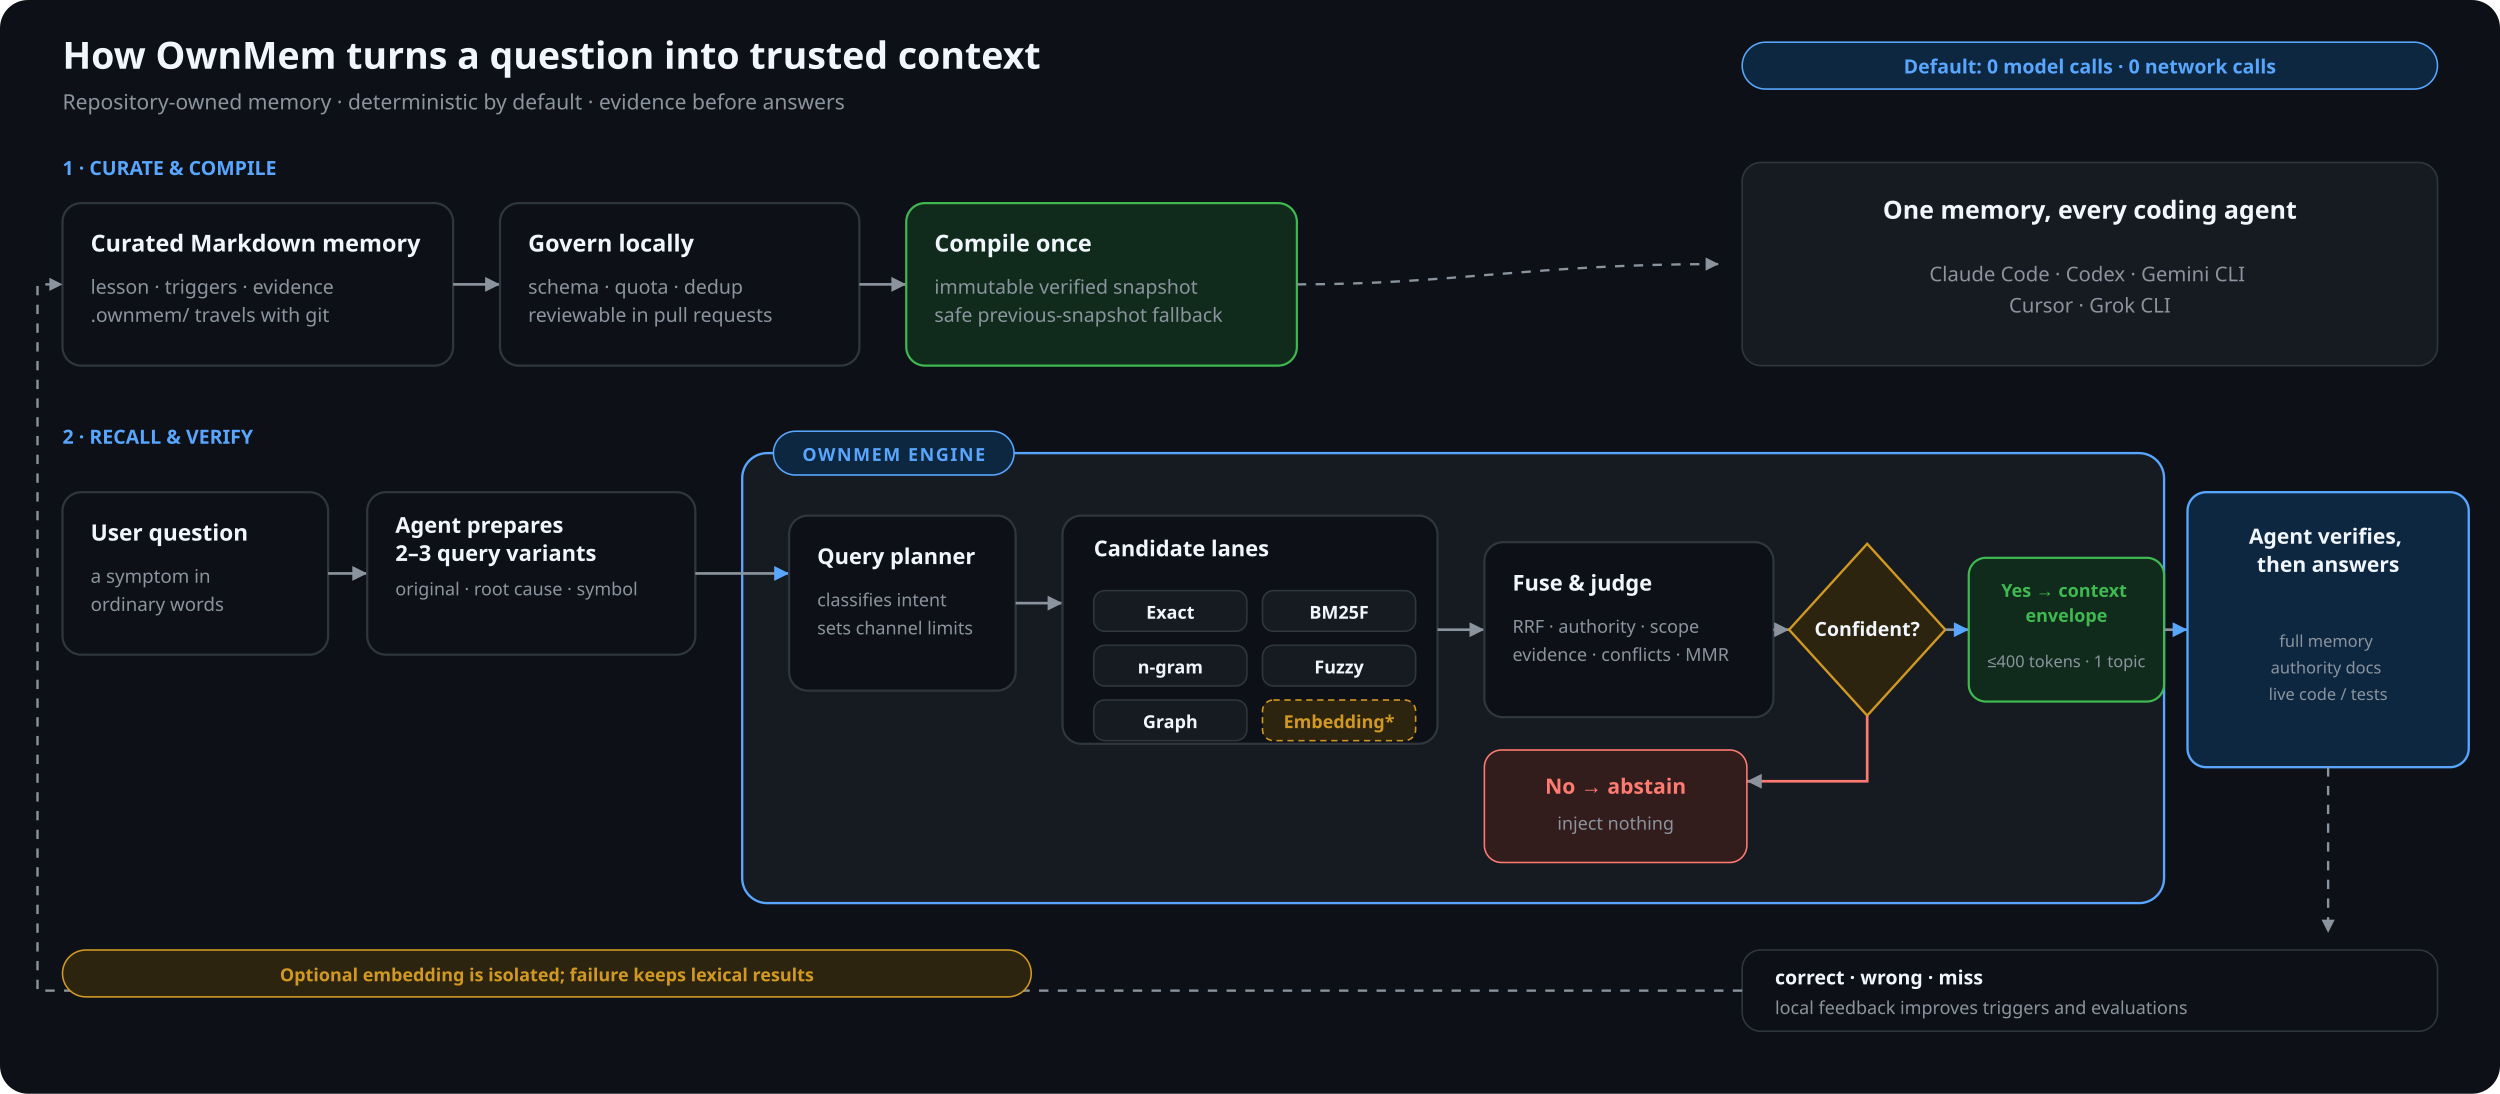
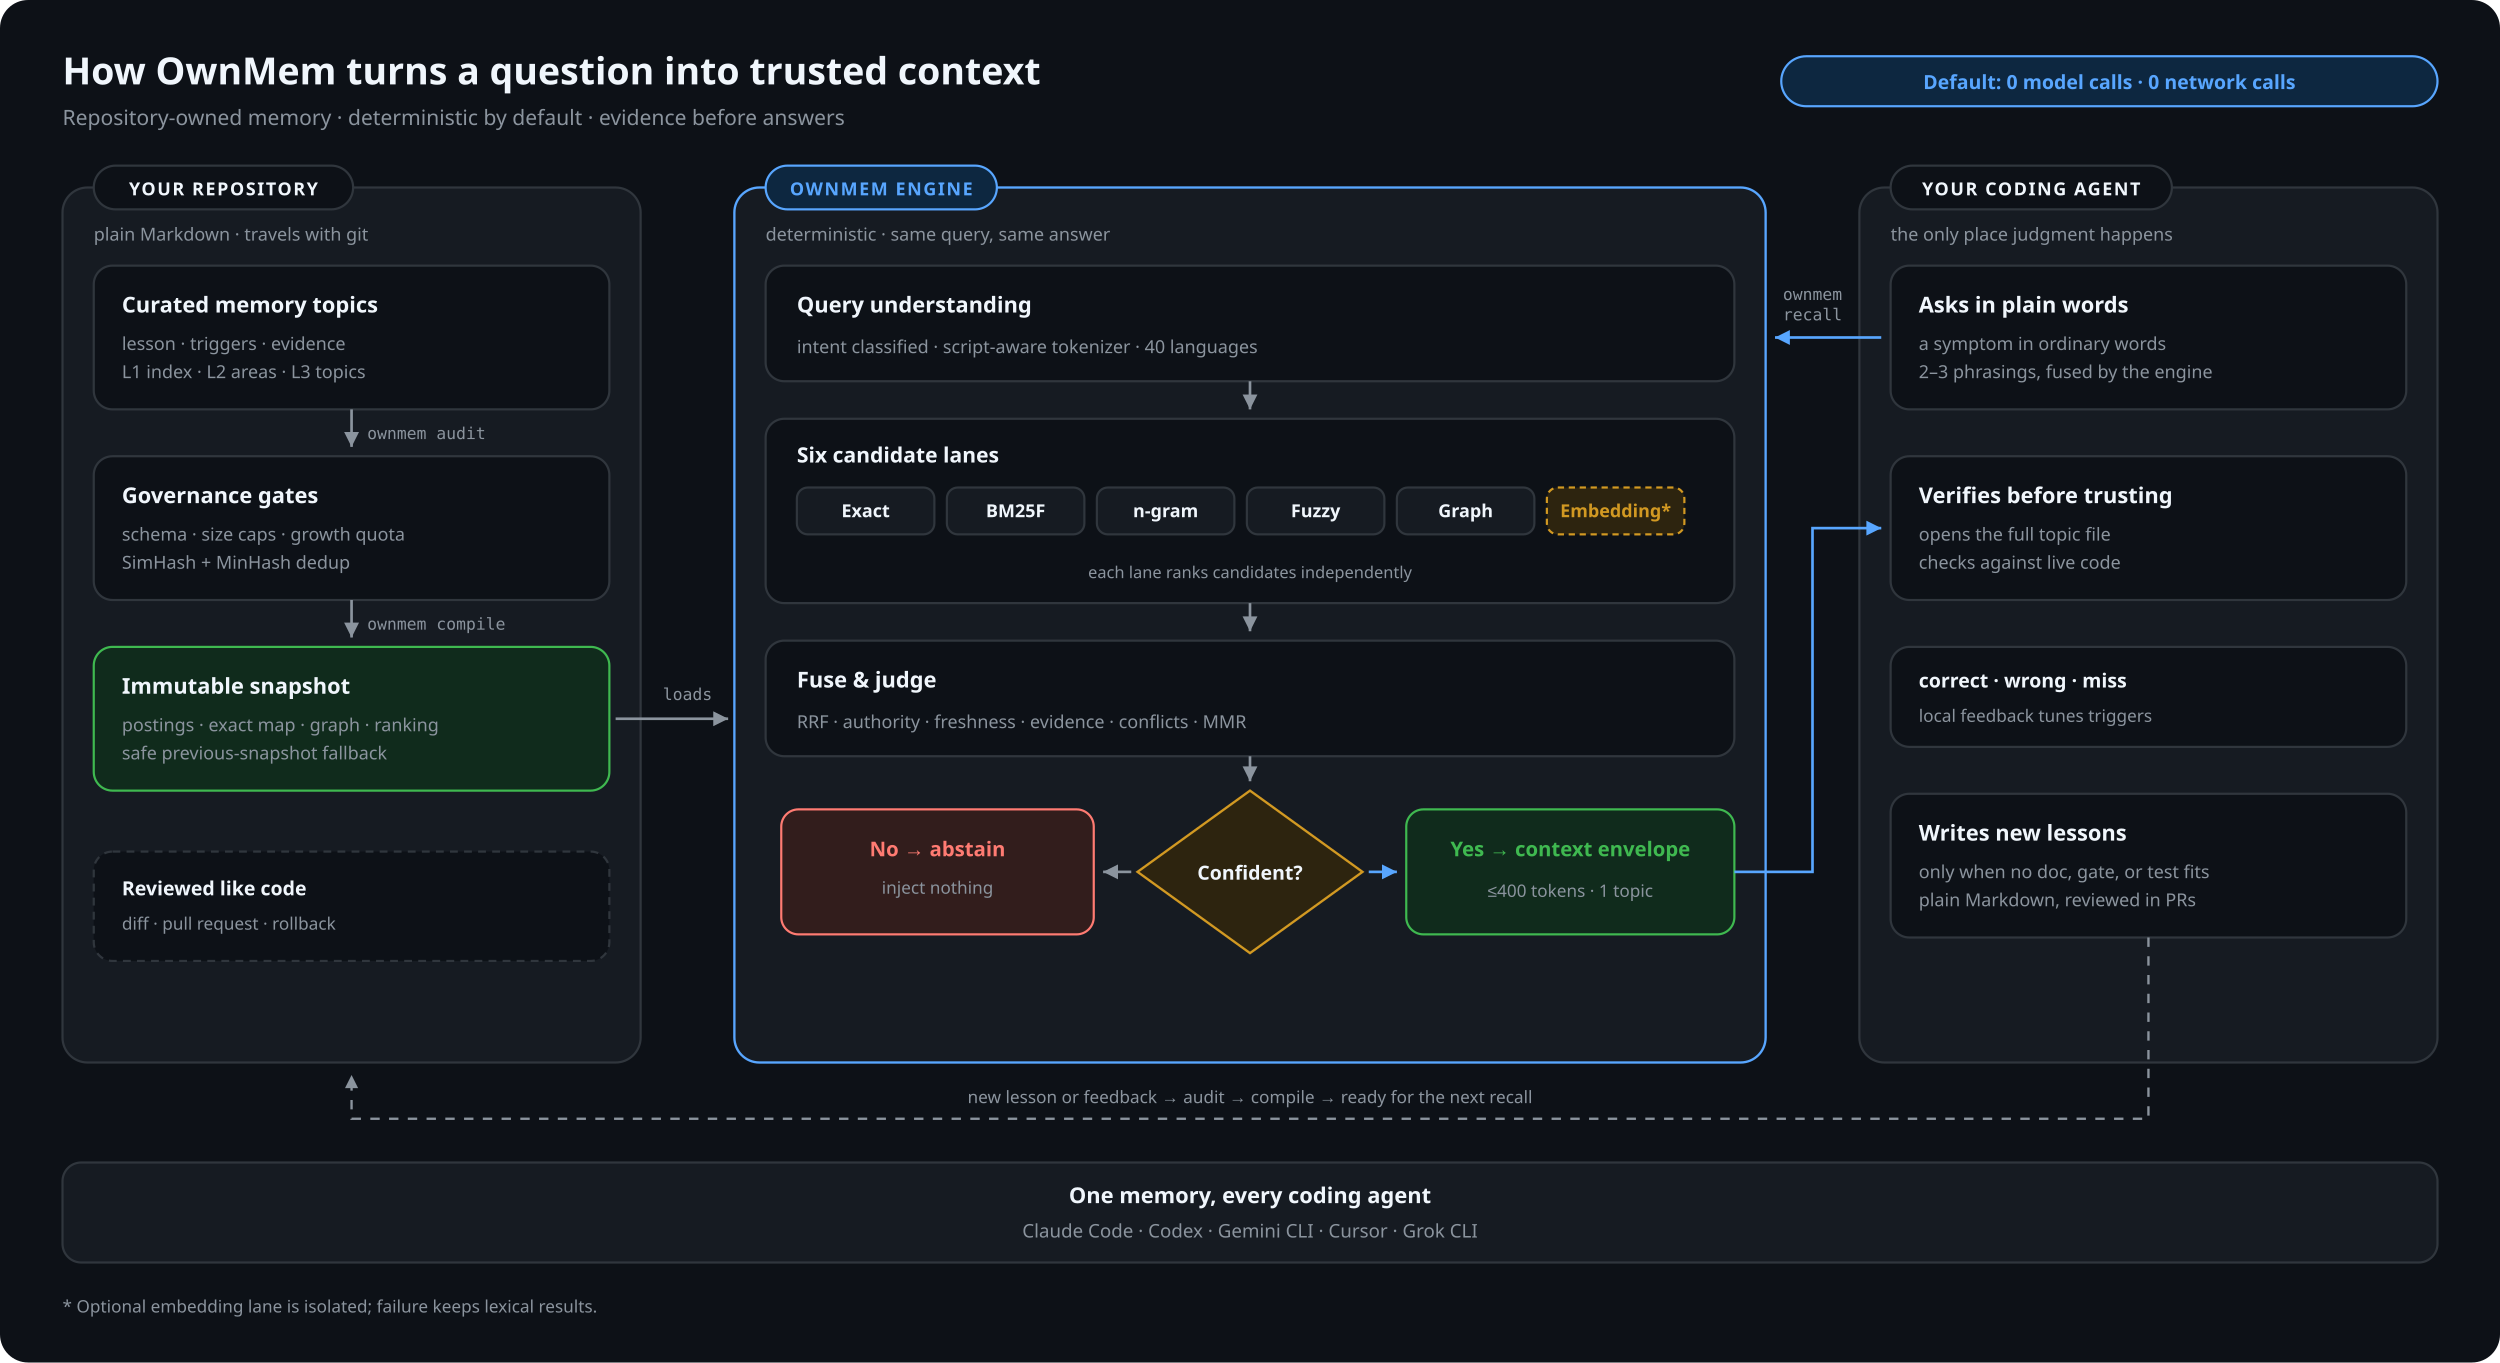
- <svg xmlns="http://www.w3.org/2000/svg" viewBox="0 0 1600 700" role="img" aria-labelledby="title description" font-family="-apple-system, BlinkMacSystemFont, 'Segoe UI', 'Noto Sans', 'Helvetica Neue', Arial, sans-serif">
+ <svg xmlns="http://www.w3.org/2000/svg" viewBox="0 0 1600 872" role="img" aria-labelledby="title description" font-family="-apple-system, BlinkMacSystemFont, 'Segoe UI', 'Noto Sans', 'Helvetica Neue', Arial, sans-serif">
  <defs>
    <marker id="arrow" viewBox="0 0 10 10" refX="8" refY="5" markerWidth="7" markerHeight="7" orient="auto-start-reverse">
      <path d="M 0 1 L 8 5 L 0 9 z" fill="#8b949e" />
    </marker>
-     <marker id="accent-arrow" viewBox="0 0 10 10" refX="8" refY="5" markerWidth="7" markerHeight="7" orient="auto-start-reverse">
+     <marker id="accent" viewBox="0 0 10 10" refX="8" refY="5" markerWidth="7" markerHeight="7" orient="auto-start-reverse">
      <path d="M 0 1 L 8 5 L 0 9 z" fill="#58a6ff" />
    </marker>
  </defs>
-   <rect width="1600" height="700" rx="18" fill="#0d1117" />
-   <text x="40" y="44" text-anchor="start" font-size="24" font-weight="700" fill="#f0f6fc">
-     <tspan x="40" dy="0">How OwnMem turns a question into trusted context</tspan>
-   </text>
-   <text x="40" y="70" text-anchor="start" font-size="13.5" font-weight="400" fill="#8b949e">
-     <tspan x="40" dy="0">Repository-owned memory · deterministic by default · evidence before answers</tspan>
-   </text>
-   <rect x="1115" y="27" width="445" height="30" rx="15" fill="#0d2740" stroke="#58a6ff" />
-   <text x="1337.5" y="47" text-anchor="middle" font-size="12.5" font-weight="600" fill="#58a6ff">Default: 0 model calls · 0 network calls</text>
-   <text x="40" y="112" text-anchor="start" font-size="12.5" font-weight="700" fill="#58a6ff">
-     <tspan x="40" dy="0">1 · CURATE &amp; COMPILE</tspan>
-   </text>
-   <g>
-     <rect x="40" y="130" width="250" height="104" rx="12" fill="#0d1117" stroke="#30363d" stroke-width="1.4" />
-     <text x="58" y="161" text-anchor="start" font-size="15" font-weight="650" fill="#f0f6fc">
-       <tspan x="58" dy="0">Curated Markdown memory</tspan>
-     </text>
-     <text x="58" y="188" text-anchor="start" font-size="12.5" font-weight="400" fill="#8b949e">
-       <tspan x="58" dy="0">lesson · triggers · evidence</tspan>
-       <tspan x="58" dy="18">.ownmem/ travels with git</tspan>
-     </text>
-   </g>
-   <path d="M 290 182 L 320 182" fill="none" stroke="#8b949e" stroke-width="1.7" marker-end="url(#arrow)" />
-   <g>
-     <rect x="320" y="130" width="230" height="104" rx="12" fill="#0d1117" stroke="#30363d" stroke-width="1.4" />
-     <text x="338" y="161" text-anchor="start" font-size="15" font-weight="650" fill="#f0f6fc">
-       <tspan x="338" dy="0">Govern locally</tspan>
-     </text>
-     <text x="338" y="188" text-anchor="start" font-size="12.5" font-weight="400" fill="#8b949e">
-       <tspan x="338" dy="0">schema · quota · dedup</tspan>
-       <tspan x="338" dy="18">reviewable in pull requests</tspan>
-     </text>
-   </g>
-   <path d="M 550 182 L 580 182" fill="none" stroke="#8b949e" stroke-width="1.7" marker-end="url(#arrow)" />
-   <g>
-     <rect x="580" y="130" width="250" height="104" rx="12" fill="#102b1c" stroke="#3fb950" stroke-width="1.4" />
-     <text x="598" y="161" text-anchor="start" font-size="15" font-weight="650" fill="#f0f6fc">
-       <tspan x="598" dy="0">Compile once</tspan>
-     </text>
-     <text x="598" y="188" text-anchor="start" font-size="12.5" font-weight="400" fill="#8b949e">
-       <tspan x="598" dy="0">immutable verified snapshot</tspan>
-       <tspan x="598" dy="18">safe previous-snapshot fallback</tspan>
-     </text>
-   </g>
-   <rect x="1115" y="104" width="445" height="130" rx="12" fill="#161b22" stroke="#30363d" />
-   <text x="1337.5" y="140" text-anchor="middle" font-size="16" font-weight="650" fill="#f0f6fc">
-     <tspan x="1337.5" dy="0">One memory, every coding agent</tspan>
-   </text>
-   <text x="1337.5" y="180" text-anchor="middle" font-size="13" font-weight="400" fill="#8b949e">
-     <tspan x="1337.5" dy="0">Claude Code · Codex · Gemini CLI</tspan>
-     <tspan x="1337.5" dy="20">Cursor · Grok CLI</tspan>
-   </text>
-   <path d="M 830 182 C 930 182 980 169 1100 169" fill="none" stroke="#8b949e" stroke-width="1.5" stroke-dasharray="6 6" marker-end="url(#arrow)" />
-   <text x="40" y="284" text-anchor="start" font-size="12.5" font-weight="700" fill="#58a6ff">
-     <tspan x="40" dy="0">2 · RECALL &amp; VERIFY</tspan>
-   </text>
-   <g>
-     <rect x="40" y="315" width="170" height="104" rx="12" fill="#0d1117" stroke="#30363d" stroke-width="1.4" />
-     <text x="58" y="346" text-anchor="start" font-size="14.5" font-weight="650" fill="#f0f6fc">
-       <tspan x="58" dy="0">User question</tspan>
-     </text>
-     <text x="58" y="373" text-anchor="start" font-size="12" font-weight="400" fill="#8b949e">
-       <tspan x="58" dy="0">a symptom in</tspan>
-       <tspan x="58" dy="18">ordinary words</tspan>
-     </text>
-   </g>
-   <path d="M 210 367 L 235 367" fill="none" stroke="#8b949e" stroke-width="1.7" marker-end="url(#arrow)" />
-   <g>
-     <rect x="235" y="315" width="210" height="104" rx="12" fill="#0d1117" stroke="#30363d" stroke-width="1.4" />
-     <text x="253" y="341" text-anchor="start" font-size="14" font-weight="650" fill="#f0f6fc">
-       <tspan x="253" dy="0">Agent prepares</tspan>
-       <tspan x="253" dy="18">2–3 query variants</tspan>
-     </text>
-     <text x="253" y="381" text-anchor="start" font-size="11.5" font-weight="400" fill="#8b949e">
-       <tspan x="253" dy="0">original · root cause · symbol</tspan>
-     </text>
-   </g>
-   <rect x="475" y="290" width="910" height="288" rx="16" fill="#161b22" stroke="#58a6ff" stroke-width="1.5" />
-   <rect x="495" y="276" width="154" height="28" rx="14" fill="#0d2740" stroke="#58a6ff" />
-   <text x="572" y="295" text-anchor="middle" font-size="11.5" font-weight="700" letter-spacing="1" fill="#58a6ff">OWNMEM ENGINE</text>
-   <path d="M 445 367 L 505 367" fill="none" stroke="#8b949e" stroke-width="1.7" marker-end="url(#accent-arrow)" />
-   <g>
-     <rect x="505" y="330" width="145" height="112" rx="12" fill="#0d1117" stroke="#30363d" stroke-width="1.4" />
-     <text x="523" y="361" text-anchor="start" font-size="14" font-weight="650" fill="#f0f6fc">
-       <tspan x="523" dy="0">Query planner</tspan>
-     </text>
-     <text x="523" y="388" text-anchor="start" font-size="11.5" font-weight="400" fill="#8b949e">
-       <tspan x="523" dy="0">classifies intent</tspan>
-       <tspan x="523" dy="18">sets channel limits</tspan>
-     </text>
-   </g>
-   <path d="M 650 386 L 680 386" fill="none" stroke="#8b949e" stroke-width="1.7" marker-end="url(#arrow)" />
-   <g>
-     <rect x="680" y="330" width="240" height="146" rx="12" fill="#0d1117" stroke="#30363d" stroke-width="1.4" />
-     <text x="700" y="356" text-anchor="start" font-size="14" font-weight="650" fill="#f0f6fc">
-       <tspan x="700" dy="0">Candidate lanes</tspan>
-     </text>
-     <rect x="700" y="378" width="98" height="26" rx="7" fill="#161b22" stroke="#30363d" />
-     <text x="749" y="396" text-anchor="middle" font-size="11.5" font-weight="600" fill="#f0f6fc">Exact</text>
-     <rect x="808" y="378" width="98" height="26" rx="7" fill="#161b22" stroke="#30363d" />
-     <text x="857" y="396" text-anchor="middle" font-size="11.5" font-weight="600" fill="#f0f6fc">BM25F</text>
-     <rect x="700" y="413" width="98" height="26" rx="7" fill="#161b22" stroke="#30363d" />
-     <text x="749" y="431" text-anchor="middle" font-size="11.5" font-weight="600" fill="#f0f6fc">n-gram</text>
-     <rect x="808" y="413" width="98" height="26" rx="7" fill="#161b22" stroke="#30363d" />
-     <text x="857" y="431" text-anchor="middle" font-size="11.5" font-weight="600" fill="#f0f6fc">Fuzzy</text>
-     <rect x="700" y="448" width="98" height="26" rx="7" fill="#161b22" stroke="#30363d" />
-     <text x="749" y="466" text-anchor="middle" font-size="11.5" font-weight="600" fill="#f0f6fc">Graph</text>
-     <rect x="808" y="448" width="98" height="26" rx="7" fill="#2d240f" stroke="#d29922" stroke-dasharray="4 3" />
-     <text x="857" y="466" text-anchor="middle" font-size="11.5" font-weight="600" fill="#d29922">Embedding*</text>
-   </g>
-   <path d="M 920 403 L 950 403" fill="none" stroke="#8b949e" stroke-width="1.7" marker-end="url(#arrow)" />
-   <g>
-     <rect x="950" y="347" width="185" height="112" rx="12" fill="#0d1117" stroke="#30363d" stroke-width="1.4" />
-     <text x="968" y="378" text-anchor="start" font-size="14" font-weight="650" fill="#f0f6fc">
-       <tspan x="968" dy="0">Fuse &amp; judge</tspan>
-     </text>
-     <text x="968" y="405" text-anchor="start" font-size="11.5" font-weight="400" fill="#8b949e">
-       <tspan x="968" dy="0">RRF · authority · scope</tspan>
-       <tspan x="968" dy="18">evidence · conflicts · MMR</tspan>
-     </text>
-   </g>
-   <path d="M 1135 403 L 1145 403" fill="none" stroke="#8b949e" stroke-width="1.7" marker-end="url(#arrow)" />
-   <polygon points="1195,348 1245,403 1195,458 1145,403" fill="#2d240f" stroke="#d29922" stroke-width="1.5" />
-   <text x="1195" y="407" text-anchor="middle" font-size="12.5" font-weight="650" fill="#f0f6fc">
-     <tspan x="1195" dy="0">Confident?</tspan>
-   </text>
-   <path d="M 1195 458 L 1195 500 L 1118 500" fill="none" stroke="#ff7b72" stroke-width="1.7" marker-end="url(#arrow)" />
-   <rect x="950" y="480" width="168" height="72" rx="11" fill="#321d1c" stroke="#ff7b72" />
-   <text x="1034" y="508" text-anchor="middle" font-size="13.5" font-weight="650" fill="#ff7b72">
-     <tspan x="1034" dy="0">No → abstain</tspan>
-   </text>
-   <text x="1034" y="531" text-anchor="middle" font-size="11.5" font-weight="400" fill="#8b949e">
-     <tspan x="1034" dy="0">inject nothing</tspan>
-   </text>
-   <path d="M 1245 403 L 1260 403" fill="none" stroke="#8b949e" stroke-width="1.7" marker-end="url(#accent-arrow)" />
-   <rect x="1260" y="357" width="125" height="92" rx="11" fill="#102b1c" stroke="#3fb950" stroke-width="1.4" />
-   <text x="1322.5" y="382" text-anchor="middle" font-size="11.5" font-weight="650" fill="#3fb950">
-     <tspan x="1322.5" dy="0">Yes → context</tspan>
-     <tspan x="1322.5" dy="16">envelope</tspan>
-   </text>
-   <text x="1322.5" y="427" text-anchor="middle" font-size="10.5" font-weight="400" fill="#8b949e">
-     <tspan x="1322.5" dy="0">≤400 tokens · 1 topic</tspan>
-   </text>
-   <path d="M 1385 403 L 1400 403" fill="none" stroke="#8b949e" stroke-width="1.7" marker-end="url(#accent-arrow)" />
-   <rect x="1400" y="315" width="180" height="176" rx="12" fill="#0d2740" stroke="#58a6ff" stroke-width="1.5" />
-   <text x="1490" y="348" text-anchor="middle" font-size="13.5" font-weight="650" fill="#f0f6fc">
-     <tspan x="1490" dy="0">Agent verifies,</tspan>
-     <tspan x="1490" dy="18">then answers</tspan>
-   </text>
-   <text x="1490" y="414" text-anchor="middle" font-size="10.5" font-weight="400" fill="#8b949e">
-     <tspan x="1490" dy="0">full memory</tspan>
-     <tspan x="1490" dy="17">authority docs</tspan>
-     <tspan x="1490" dy="17">live code / tests</tspan>
-   </text>
-   <rect x="1115" y="608" width="445" height="52" rx="12" fill="#0d1117" stroke="#30363d" />
-   <text x="1136" y="630" text-anchor="start" font-size="12.5" font-weight="650" fill="#f0f6fc">
-     <tspan x="1136" dy="0">correct · wrong · miss</tspan>
-   </text>
-   <text x="1136" y="649" text-anchor="start" font-size="11.5" font-weight="400" fill="#8b949e">
-     <tspan x="1136" dy="0">local feedback improves triggers and evaluations</tspan>
-   </text>
-   <path d="M 1490 491 L 1490 597" fill="none" stroke="#8b949e" stroke-width="1.5" stroke-dasharray="6 6" marker-end="url(#arrow)" />
-   <path d="M 1115 634 L 24 634 L 24 182 L 40 182" fill="none" stroke="#8b949e" stroke-width="1.5" stroke-dasharray="6 6" marker-end="url(#arrow)" />
-   <rect x="40" y="608" width="620" height="30" rx="15" fill="#2d240f" stroke="#d29922" />
-   <text x="350" y="628" text-anchor="middle" font-size="11.5" font-weight="600" fill="#d29922">Optional embedding is isolated; failure keeps lexical results</text>
+   <rect x="0" y="0" width="1600" height="872" rx="18" fill="#0d1117" />
+   <text x="40" y="54" text-anchor="start" font-size="24" font-weight="700" fill="#f0f6fc">How OwnMem turns a question into trusted context</text>
+   <text x="40" y="80" text-anchor="start" font-size="13.5" font-weight="400" fill="#8b949e">Repository-owned memory · deterministic by default · evidence before answers</text>
+   <rect x="1140" y="36" width="420" height="32" rx="16" fill="#0d2740" stroke="#58a6ff" stroke-width="1.4" />
+   <text x="1350" y="57" text-anchor="middle" font-size="12.5" font-weight="600" fill="#58a6ff">Default: 0 model calls · 0 network calls</text>
+   <rect x="40" y="120" width="370" height="560" rx="16" fill="#161b22" stroke="#30363d" stroke-width="1.4" />
+   <rect x="470" y="120" width="660" height="560" rx="16" fill="#161b22" stroke="#58a6ff" stroke-width="1.5" />
+   <rect x="1190" y="120" width="370" height="560" rx="16" fill="#161b22" stroke="#30363d" stroke-width="1.4" />
+   <rect x="60" y="106" width="166" height="28" rx="14" fill="#0d1117" stroke="#30363d" stroke-width="1.4" />
+   <text x="143" y="125" text-anchor="middle" font-size="11.5" font-weight="700" letter-spacing="1" fill="#f0f6fc">YOUR REPOSITORY</text>
+   <rect x="490" y="106" width="148" height="28" rx="14" fill="#0d2740" stroke="#58a6ff" stroke-width="1.4" />
+   <text x="564" y="125" text-anchor="middle" font-size="11.5" font-weight="700" letter-spacing="1" fill="#58a6ff">OWNMEM ENGINE</text>
+   <rect x="1210" y="106" width="180" height="28" rx="14" fill="#0d1117" stroke="#30363d" stroke-width="1.4" />
+   <text x="1300" y="125" text-anchor="middle" font-size="11.5" font-weight="700" letter-spacing="1" fill="#f0f6fc">YOUR CODING AGENT</text>
+   <text x="60" y="154" text-anchor="start" font-size="11.5" font-weight="400" fill="#8b949e">plain Markdown · travels with git</text>
+   <text x="490" y="154" text-anchor="start" font-size="11.5" font-weight="400" fill="#8b949e">deterministic · same query, same answer</text>
+   <text x="1210" y="154" text-anchor="start" font-size="11.5" font-weight="400" fill="#8b949e">the only place judgment happens</text>
+   <rect x="60" y="170" width="330" height="92" rx="12" fill="#0d1117" stroke="#30363d" stroke-width="1.4" />
+   <text x="78" y="200" text-anchor="start" font-size="14" font-weight="650" fill="#f0f6fc">Curated memory topics</text>
+   <text x="78" y="224" text-anchor="start" font-size="11.5" font-weight="400" fill="#8b949e">lesson · triggers · evidence</text>
+   <text x="78" y="242" text-anchor="start" font-size="11.5" font-weight="400" fill="#8b949e">L1 index · L2 areas · L3 topics</text>
+   <path d="M 225 262 L 225 286" fill="none" stroke="#8b949e" stroke-width="1.7" marker-end="url(#arrow)" />
+   <text x="235" y="281" text-anchor="start" font-size="10.5" font-weight="400" font-family="ui-monospace, SFMono-Regular, 'SF Mono', Menlo, Consolas, monospace" fill="#8b949e">ownmem audit</text>
+   <rect x="60" y="292" width="330" height="92" rx="12" fill="#0d1117" stroke="#30363d" stroke-width="1.4" />
+   <text x="78" y="322" text-anchor="start" font-size="14" font-weight="650" fill="#f0f6fc">Governance gates</text>
+   <text x="78" y="346" text-anchor="start" font-size="11.5" font-weight="400" fill="#8b949e">schema · size caps · growth quota</text>
+   <text x="78" y="364" text-anchor="start" font-size="11.5" font-weight="400" fill="#8b949e">SimHash + MinHash dedup</text>
+   <path d="M 225 384 L 225 408" fill="none" stroke="#8b949e" stroke-width="1.7" marker-end="url(#arrow)" />
+   <text x="235" y="403" text-anchor="start" font-size="10.5" font-weight="400" font-family="ui-monospace, SFMono-Regular, 'SF Mono', Menlo, Consolas, monospace" fill="#8b949e">ownmem compile</text>
+   <rect x="60" y="414" width="330" height="92" rx="12" fill="#102b1c" stroke="#3fb950" stroke-width="1.4" />
+   <text x="78" y="444" text-anchor="start" font-size="14" font-weight="650" fill="#f0f6fc">Immutable snapshot</text>
+   <text x="78" y="468" text-anchor="start" font-size="11.5" font-weight="400" fill="#8b949e">postings · exact map · graph · ranking</text>
+   <text x="78" y="486" text-anchor="start" font-size="11.5" font-weight="400" fill="#8b949e">safe previous-snapshot fallback</text>
+   <rect x="60" y="545" width="330" height="70" rx="12" fill="#0d1117" stroke="#30363d" stroke-width="1.4" stroke-dasharray="5 4" />
+   <text x="78" y="573" text-anchor="start" font-size="12.5" font-weight="600" fill="#f0f6fc">Reviewed like code</text>
+   <text x="78" y="595" text-anchor="start" font-size="11" font-weight="400" fill="#8b949e">diff · pull request · rollback</text>
+   <text x="440" y="448" text-anchor="middle" font-size="10.5" font-weight="400" font-family="ui-monospace, SFMono-Regular, 'SF Mono', Menlo, Consolas, monospace" fill="#8b949e">loads</text>
+   <path d="M 394 460 L 466 460" fill="none" stroke="#8b949e" stroke-width="1.7" marker-end="url(#arrow)" />
+   <rect x="490" y="170" width="620" height="74" rx="12" fill="#0d1117" stroke="#30363d" stroke-width="1.4" />
+   <text x="510" y="200" text-anchor="start" font-size="14" font-weight="650" fill="#f0f6fc">Query understanding</text>
+   <text x="510" y="226" text-anchor="start" font-size="11.5" font-weight="400" fill="#8b949e">intent classified · script-aware tokenizer · 40 languages</text>
+   <path d="M 800 244 L 800 262" fill="none" stroke="#8b949e" stroke-width="1.7" marker-end="url(#arrow)" />
+   <rect x="490" y="268" width="620" height="118" rx="12" fill="#0d1117" stroke="#30363d" stroke-width="1.4" />
+   <text x="510" y="296" text-anchor="start" font-size="13.5" font-weight="650" fill="#f0f6fc">Six candidate lanes</text>
+   <rect x="510" y="312" width="88" height="30" rx="7" fill="#161b22" stroke="#30363d" stroke-width="1.4" />
+   <text x="554" y="331" text-anchor="middle" font-size="11.5" font-weight="600" fill="#f0f6fc">Exact</text>
+   <rect x="606" y="312" width="88" height="30" rx="7" fill="#161b22" stroke="#30363d" stroke-width="1.4" />
+   <text x="650" y="331" text-anchor="middle" font-size="11.5" font-weight="600" fill="#f0f6fc">BM25F</text>
+   <rect x="702" y="312" width="88" height="30" rx="7" fill="#161b22" stroke="#30363d" stroke-width="1.4" />
+   <text x="746" y="331" text-anchor="middle" font-size="11.5" font-weight="600" fill="#f0f6fc">n-gram</text>
+   <rect x="798" y="312" width="88" height="30" rx="7" fill="#161b22" stroke="#30363d" stroke-width="1.4" />
+   <text x="842" y="331" text-anchor="middle" font-size="11.5" font-weight="600" fill="#f0f6fc">Fuzzy</text>
+   <rect x="894" y="312" width="88" height="30" rx="7" fill="#161b22" stroke="#30363d" stroke-width="1.4" />
+   <text x="938" y="331" text-anchor="middle" font-size="11.5" font-weight="600" fill="#f0f6fc">Graph</text>
+   <rect x="990" y="312" width="88" height="30" rx="7" fill="#2d240f" stroke="#d29922" stroke-width="1.4" stroke-dasharray="4 3" />
+   <text x="1034" y="331" text-anchor="middle" font-size="11.5" font-weight="600" fill="#d29922">Embedding*</text>
+   <text x="800" y="370" text-anchor="middle" font-size="10.5" font-weight="400" fill="#8b949e">each lane ranks candidates independently</text>
+   <path d="M 800 386 L 800 404" fill="none" stroke="#8b949e" stroke-width="1.7" marker-end="url(#arrow)" />
+   <rect x="490" y="410" width="620" height="74" rx="12" fill="#0d1117" stroke="#30363d" stroke-width="1.4" />
+   <text x="510" y="440" text-anchor="start" font-size="14" font-weight="650" fill="#f0f6fc">Fuse &amp; judge</text>
+   <text x="510" y="466" text-anchor="start" font-size="11.5" font-weight="400" fill="#8b949e">RRF · authority · freshness · evidence · conflicts · MMR</text>
+   <path d="M 800 484 L 800 500" fill="none" stroke="#8b949e" stroke-width="1.7" marker-end="url(#arrow)" />
+   <polygon points="800,506 872,558 800,610 728,558" fill="#2d240f" stroke="#d29922" stroke-width="1.5" />
+   <text x="800" y="563" text-anchor="middle" font-size="12.5" font-weight="650" fill="#f0f6fc">Confident?</text>
+   <rect x="500" y="518" width="200" height="80" rx="11" fill="#321d1c" stroke="#ff7b72" stroke-width="1.4" />
+   <text x="600" y="548" text-anchor="middle" font-size="13" font-weight="650" fill="#ff7b72">No → abstain</text>
+   <text x="600" y="572" text-anchor="middle" font-size="11" font-weight="400" fill="#8b949e">inject nothing</text>
+   <path d="M 724 558 L 706 558" fill="none" stroke="#8b949e" stroke-width="1.7" marker-end="url(#arrow)" />
+   <rect x="900" y="518" width="210" height="80" rx="11" fill="#102b1c" stroke="#3fb950" stroke-width="1.4" />
+   <text x="1005" y="548" text-anchor="middle" font-size="13" font-weight="650" fill="#3fb950">Yes → context envelope</text>
+   <text x="1005" y="574" text-anchor="middle" font-size="11" font-weight="400" fill="#8b949e">≤400 tokens · 1 topic</text>
+   <path d="M 876 558 L 894 558" fill="none" stroke="#58a6ff" stroke-width="1.7" marker-end="url(#accent)" />
+   <path d="M 1110 558 L 1160 558 L 1160 338 L 1204 338" fill="none" stroke="#58a6ff" stroke-width="1.7" marker-end="url(#accent)" />
+   <rect x="1210" y="170" width="330" height="92" rx="12" fill="#0d1117" stroke="#30363d" stroke-width="1.4" />
+   <text x="1228" y="200" text-anchor="start" font-size="14" font-weight="650" fill="#f0f6fc">Asks in plain words</text>
+   <text x="1228" y="224" text-anchor="start" font-size="11.5" font-weight="400" fill="#8b949e">a symptom in ordinary words</text>
+   <text x="1228" y="242" text-anchor="start" font-size="11.5" font-weight="400" fill="#8b949e">2–3 phrasings, fused by the engine</text>
+   <rect x="1210" y="292" width="330" height="92" rx="12" fill="#0d1117" stroke="#30363d" stroke-width="1.4" />
+   <text x="1228" y="322" text-anchor="start" font-size="14" font-weight="650" fill="#f0f6fc">Verifies before trusting</text>
+   <text x="1228" y="346" text-anchor="start" font-size="11.5" font-weight="400" fill="#8b949e">opens the full topic file</text>
+   <text x="1228" y="364" text-anchor="start" font-size="11.5" font-weight="400" fill="#8b949e">checks against live code</text>
+   <rect x="1210" y="414" width="330" height="64" rx="12" fill="#0d1117" stroke="#30363d" stroke-width="1.4" />
+   <text x="1228" y="440" text-anchor="start" font-size="12.5" font-weight="650" fill="#f0f6fc">correct · wrong · miss</text>
+   <text x="1228" y="462" text-anchor="start" font-size="11" font-weight="400" fill="#8b949e">local feedback tunes triggers</text>
+   <rect x="1210" y="508" width="330" height="92" rx="12" fill="#0d1117" stroke="#30363d" stroke-width="1.4" />
+   <text x="1228" y="538" text-anchor="start" font-size="14" font-weight="650" fill="#f0f6fc">Writes new lessons</text>
+   <text x="1228" y="562" text-anchor="start" font-size="11.5" font-weight="400" fill="#8b949e">only when no doc, gate, or test fits</text>
+   <text x="1228" y="580" text-anchor="start" font-size="11.5" font-weight="400" fill="#8b949e">plain Markdown, reviewed in PRs</text>
+   <text x="1160" y="192" text-anchor="middle" font-size="10.5" font-weight="400" font-family="ui-monospace, SFMono-Regular, 'SF Mono', Menlo, Consolas, monospace" fill="#8b949e">ownmem</text>
+   <text x="1160" y="205" text-anchor="middle" font-size="10.5" font-weight="400" font-family="ui-monospace, SFMono-Regular, 'SF Mono', Menlo, Consolas, monospace" fill="#8b949e">recall</text>
+   <path d="M 1204 216 L 1136 216 " fill="none" stroke="#58a6ff" stroke-width="1.7" marker-end="url(#accent)" />
+   <path d="M 1375 600 L 1375 716 L 225 716 L 225 688" fill="none" stroke="#8b949e" stroke-width="1.5" stroke-dasharray="6 6" marker-end="url(#arrow)" />
+   <text x="800" y="706" text-anchor="middle" font-size="11" font-weight="400" fill="#8b949e">new lesson or feedback → audit → compile → ready for the next recall</text>
+   <rect x="40" y="744" width="1520" height="64" rx="12" fill="#161b22" stroke="#30363d" stroke-width="1.4" />
+   <text x="800" y="770" text-anchor="middle" font-size="14" font-weight="650" fill="#f0f6fc">One memory, every coding agent</text>
+   <text x="800" y="792" text-anchor="middle" font-size="12" font-weight="400" fill="#8b949e">Claude Code · Codex · Gemini CLI · Cursor · Grok CLI</text>
+   <text x="40" y="840" text-anchor="start" font-size="11" font-weight="400" fill="#8b949e">* Optional embedding lane is isolated; failure keeps lexical results.</text>
</svg>
